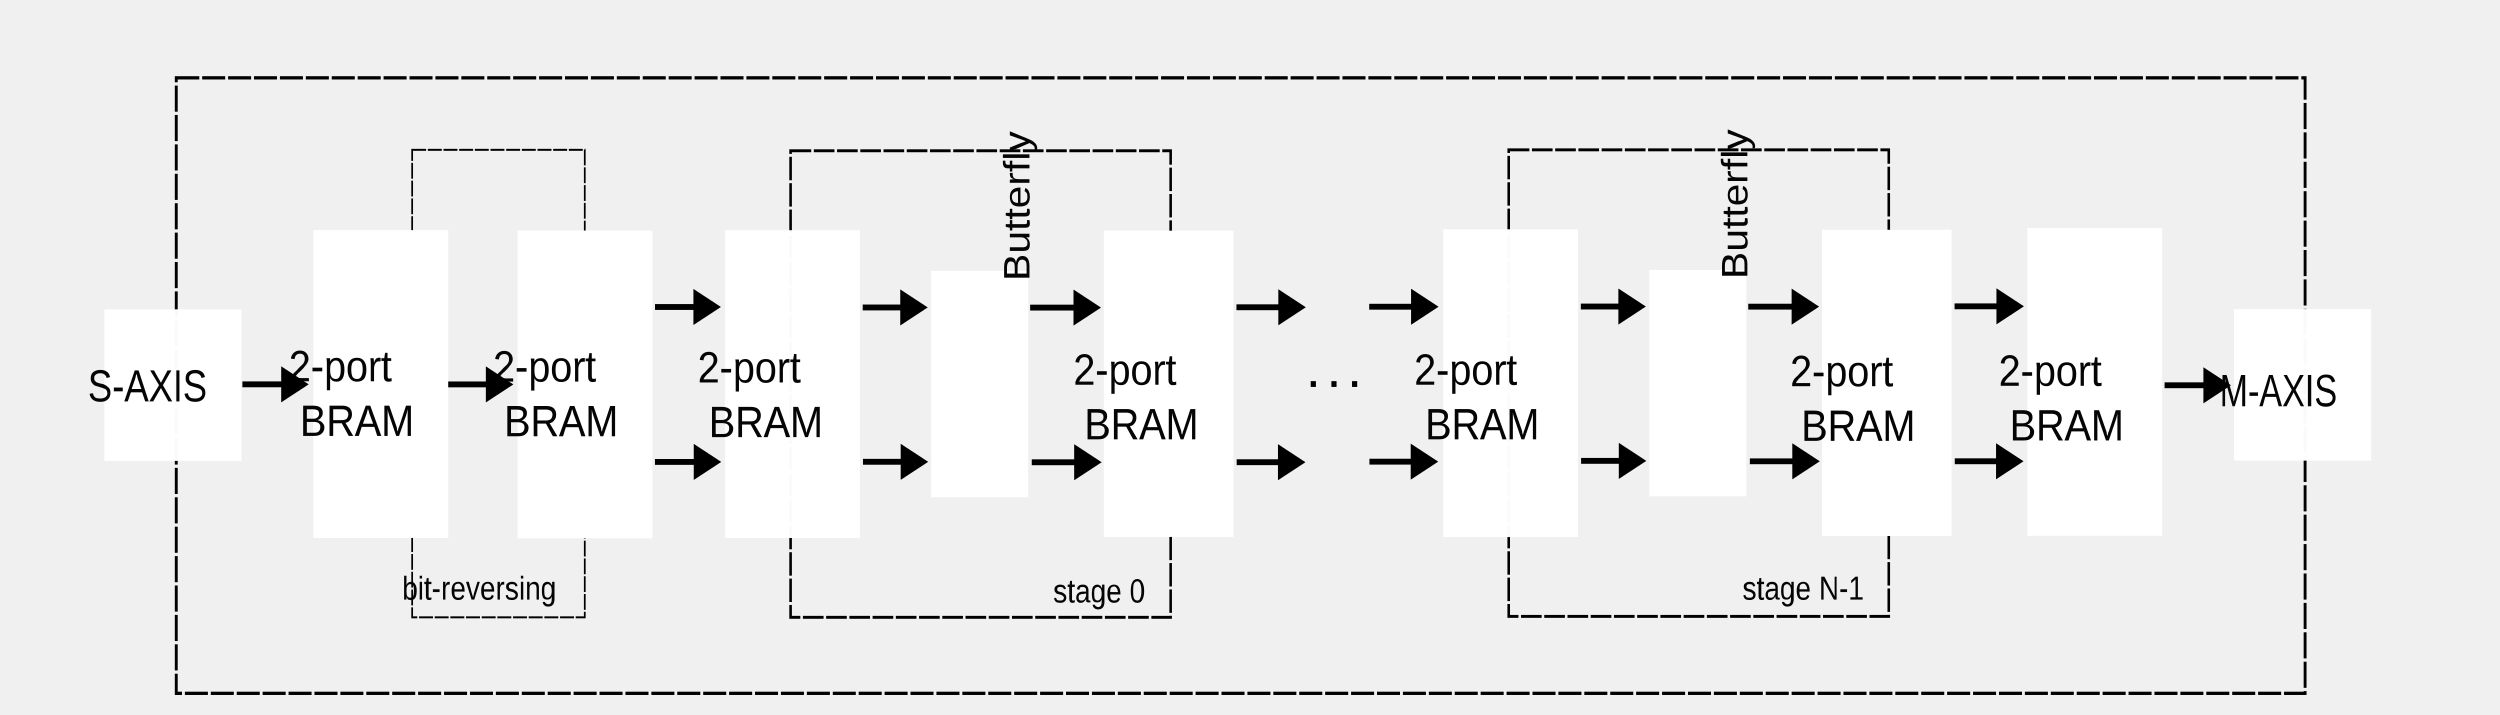
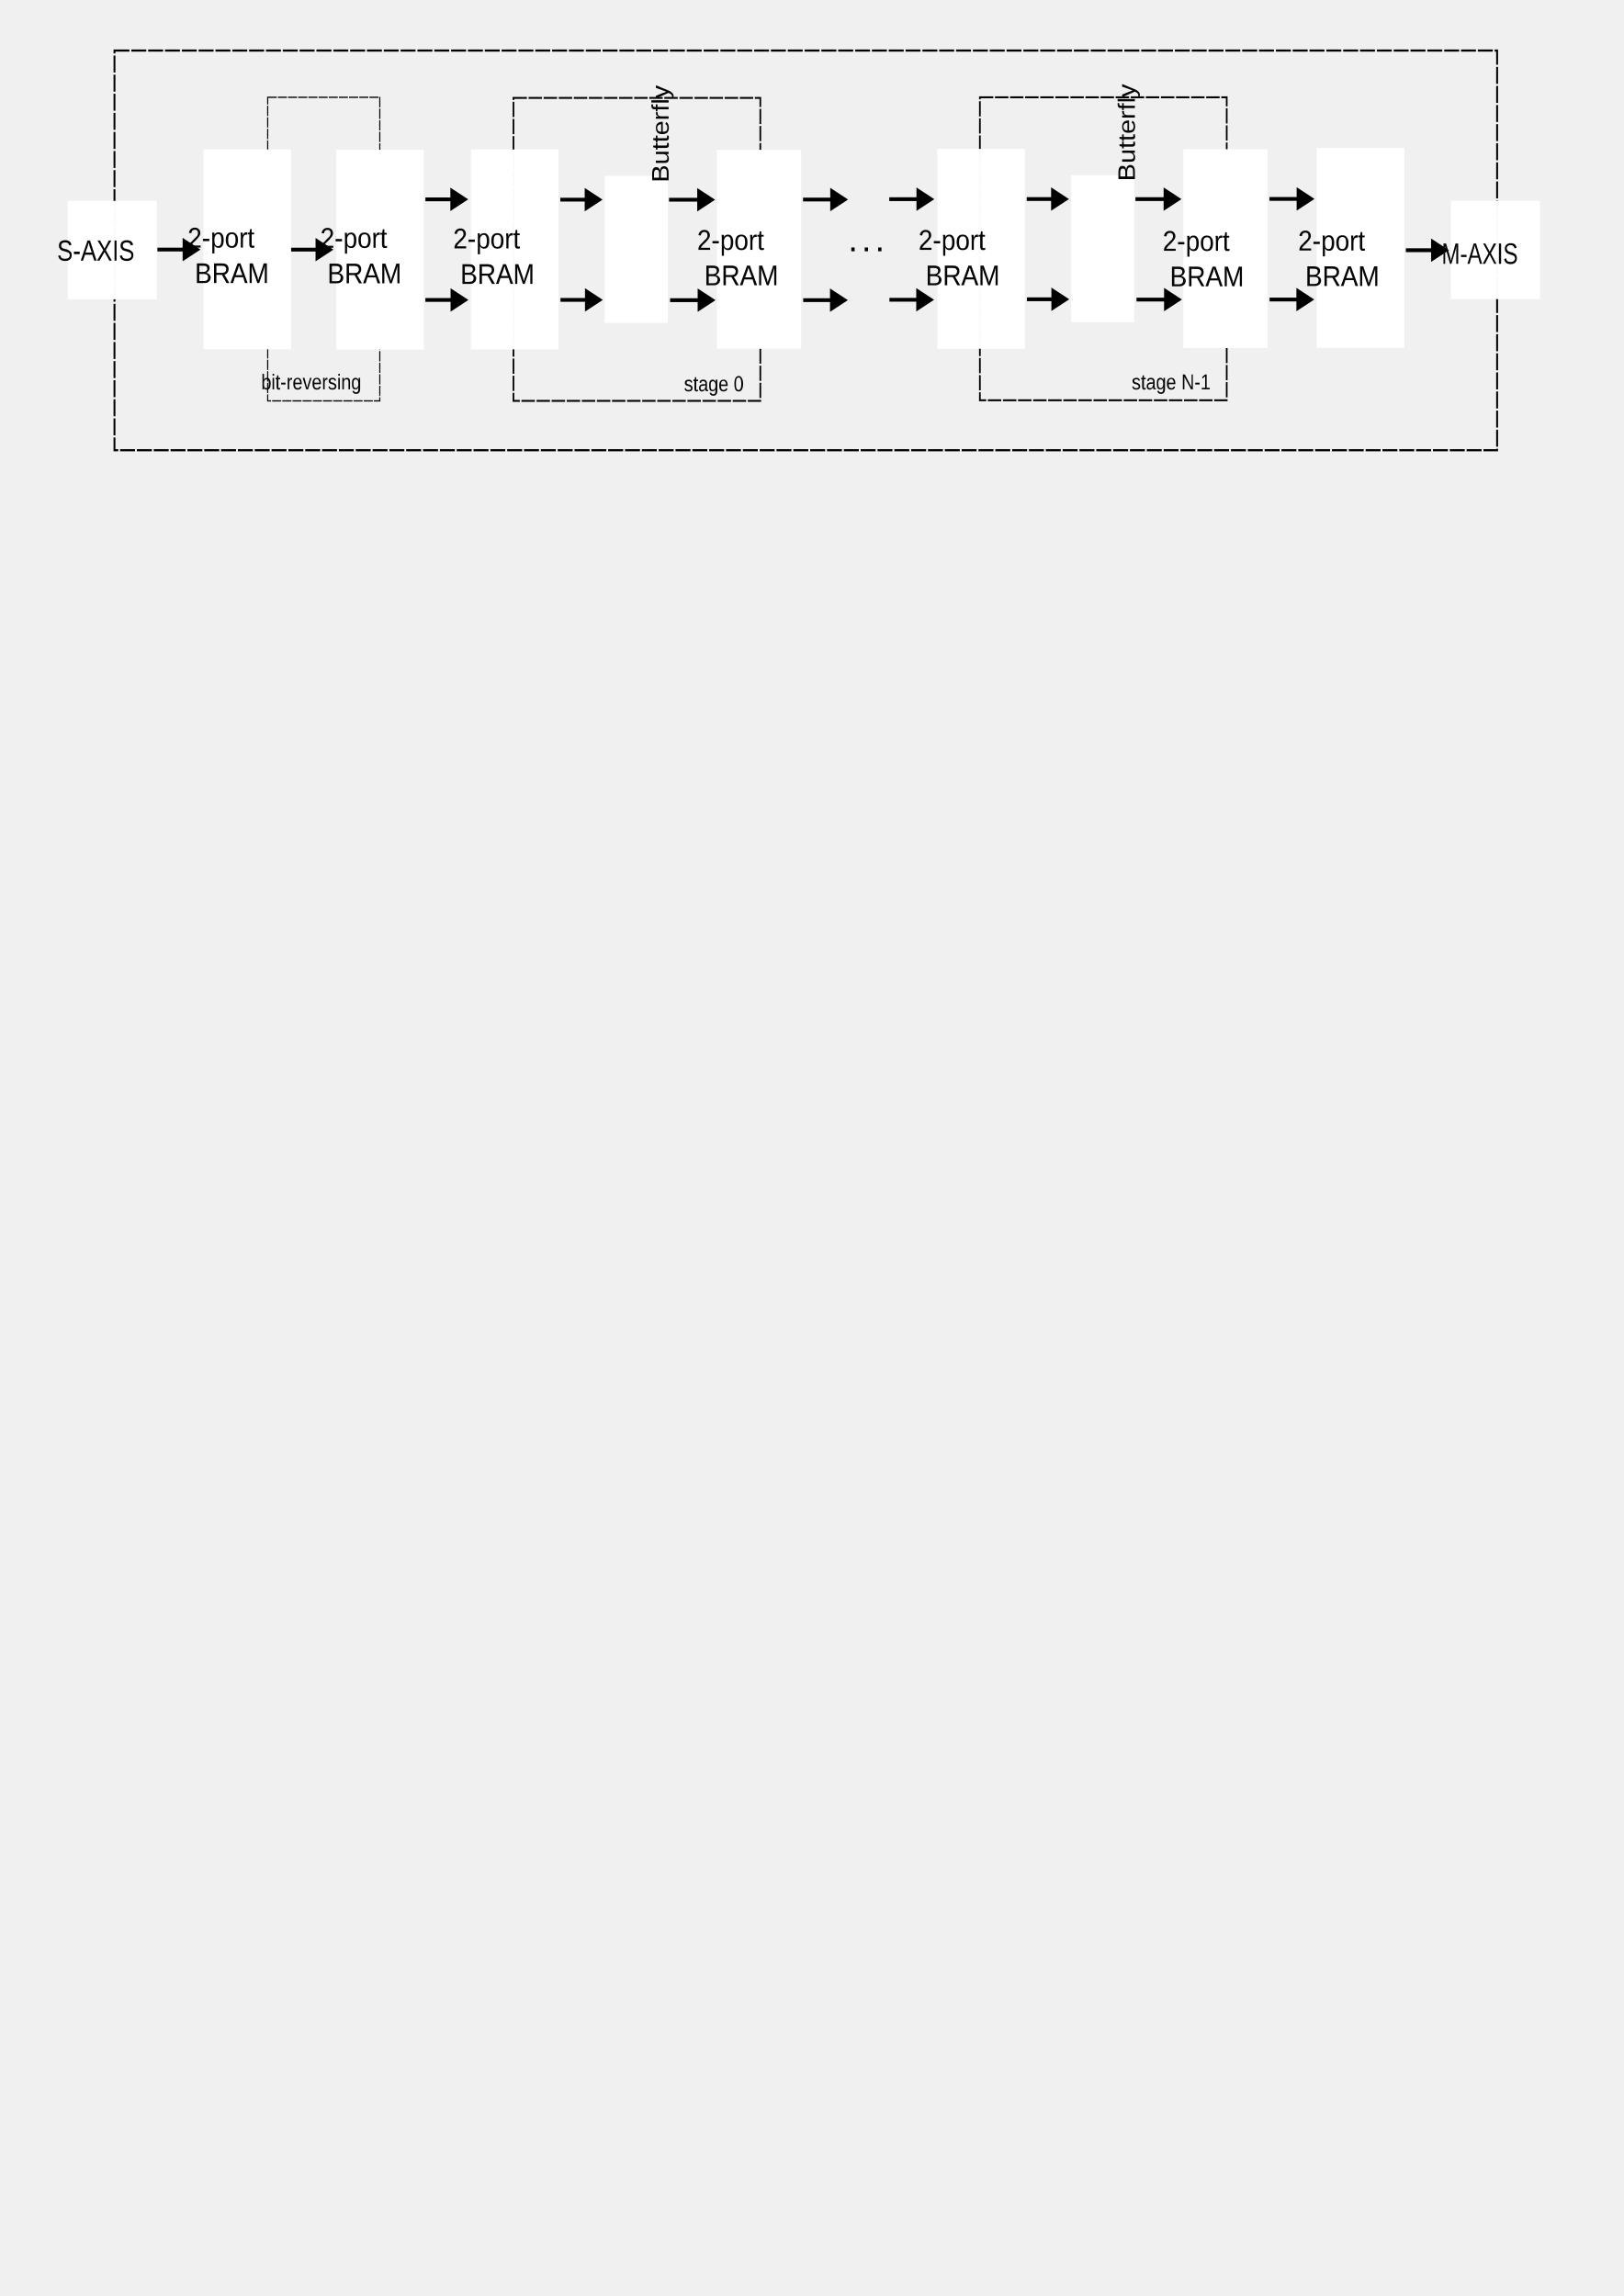
- <svg xmlns="http://www.w3.org/2000/svg" width="210mm" height="60mm" viewBox="0 0 210 60" version="1.1" id="svg5">
+ <svg xmlns="http://www.w3.org/2000/svg" width="210mm" height="297mm" viewBox="0 0 210 297" version="1.1" id="svg5">
  <defs id="defs2">
+     <linearGradient id="linearGradient38752">
+       <stop style="stop-color:#060606;stop-opacity:1;" offset="0" id="stop38750" />
+     </linearGradient>
+     <linearGradient id="linearGradient9792">
+       <stop style="stop-color:#535353;stop-opacity:1;" offset="0" id="stop9790" />
+     </linearGradient>
    <marker style="overflow:visible" id="TriangleStart" refX="0" refY="0" orient="auto-start-reverse" markerWidth="5.324" markerHeight="6.155" viewBox="0 0 5.324 6.155" preserveAspectRatio="xMidYMid">
      <path transform="scale(0.5)" style="fill:context-stroke;fill-rule:evenodd;stroke:context-stroke;stroke-width:1pt" d="M 5.77,0 -2.88,5 V -5 Z" id="path135" />
    </marker>
+     <linearGradient id="linearGradient2757">
+       <stop style="stop-color:#f7e5e5;stop-opacity:1;" offset="0" id="stop2755" />
+     </linearGradient>
    <marker style="overflow:visible" id="TriangleStart-2" refX="0" refY="0" orient="auto-start-reverse" markerWidth="5.324" markerHeight="6.155" viewBox="0 0 5.324 6.155" preserveAspectRatio="xMidYMid">
      <path transform="scale(0.5)" style="fill:context-stroke;fill-rule:evenodd;stroke:context-stroke;stroke-width:1pt" d="M 5.77,0 -2.88,5 V -5 Z" id="path135-7" />
    </marker>
    <marker style="overflow:visible" id="TriangleStart-0" refX="0" refY="0" orient="auto-start-reverse" markerWidth="5.324" markerHeight="6.155" viewBox="0 0 5.324 6.155" preserveAspectRatio="xMidYMid">
      <path transform="scale(0.5)" style="fill:context-stroke;fill-rule:evenodd;stroke:context-stroke;stroke-width:1pt" d="M 5.77,0 -2.88,5 V -5 Z" id="path135-5" />
    </marker>
    <marker style="overflow:visible" id="TriangleStart-03" refX="0" refY="0" orient="auto-start-reverse" markerWidth="5.324" markerHeight="6.155" viewBox="0 0 5.324 6.155" preserveAspectRatio="xMidYMid">
      <path transform="scale(0.5)" style="fill:context-stroke;fill-rule:evenodd;stroke:context-stroke;stroke-width:1pt" d="M 5.77,0 -2.88,5 V -5 Z" id="path135-8" />
    </marker>
    <marker style="overflow:visible" id="TriangleStart-7" refX="0" refY="0" orient="auto-start-reverse" markerWidth="5.324" markerHeight="6.155" viewBox="0 0 5.324 6.155" preserveAspectRatio="xMidYMid">
      <path transform="scale(0.5)" style="fill:context-stroke;fill-rule:evenodd;stroke:context-stroke;stroke-width:1pt" d="M 5.77,0 -2.88,5 V -5 Z" id="path135-9" />
    </marker>
    <marker style="overflow:visible" id="TriangleStart-0-3" refX="0" refY="0" orient="auto-start-reverse" markerWidth="5.324" markerHeight="6.155" viewBox="0 0 5.324 6.155" preserveAspectRatio="xMidYMid">
      <path transform="scale(0.5)" style="fill:context-stroke;fill-rule:evenodd;stroke:context-stroke;stroke-width:1pt" d="M 5.77,0 -2.88,5 V -5 Z" id="path135-5-6" />
    </marker>
    <marker style="overflow:visible" id="TriangleStart-2-1" refX="0" refY="0" orient="auto-start-reverse" markerWidth="5.324" markerHeight="6.155" viewBox="0 0 5.324 6.155" preserveAspectRatio="xMidYMid">
      <path transform="scale(0.5)" style="fill:context-stroke;fill-rule:evenodd;stroke:context-stroke;stroke-width:1pt" d="M 5.77,0 -2.88,5 V -5 Z" id="path135-7-1" />
    </marker>
    <marker style="overflow:visible" id="TriangleStart-03-6" refX="0" refY="0" orient="auto-start-reverse" markerWidth="5.324" markerHeight="6.155" viewBox="0 0 5.324 6.155" preserveAspectRatio="xMidYMid">
      <path transform="scale(0.5)" style="fill:context-stroke;fill-rule:evenodd;stroke:context-stroke;stroke-width:1pt" d="M 5.77,0 -2.88,5 V -5 Z" id="path135-8-1" />
    </marker>
    <marker style="overflow:visible" id="TriangleStart-7-4" refX="0" refY="0" orient="auto-start-reverse" markerWidth="5.324" markerHeight="6.155" viewBox="0 0 5.324 6.155" preserveAspectRatio="xMidYMid">
      <path transform="scale(0.5)" style="fill:context-stroke;fill-rule:evenodd;stroke:context-stroke;stroke-width:1pt" d="M 5.77,0 -2.88,5 V -5 Z" id="path135-9-2" />
    </marker>
    <marker style="overflow:visible" id="TriangleStart-2-1-1" refX="0" refY="0" orient="auto-start-reverse" markerWidth="5.324" markerHeight="6.155" viewBox="0 0 5.324 6.155" preserveAspectRatio="xMidYMid">
      <path transform="scale(0.5)" style="fill:context-stroke;fill-rule:evenodd;stroke:context-stroke;stroke-width:1pt" d="M 5.77,0 -2.88,5 V -5 Z" id="path135-7-1-9" />
    </marker>
    <marker style="overflow:visible" id="TriangleStart-09" refX="0" refY="0" orient="auto-start-reverse" markerWidth="5.324" markerHeight="6.155" viewBox="0 0 5.324 6.155" preserveAspectRatio="xMidYMid">
      <path transform="scale(0.5)" style="fill:context-stroke;fill-rule:evenodd;stroke:context-stroke;stroke-width:1pt" d="M 5.77,0 -2.88,5 V -5 Z" id="path135-1" />
    </marker>
    <marker style="overflow:visible" id="TriangleStart-2-4" refX="0" refY="0" orient="auto-start-reverse" markerWidth="5.324" markerHeight="6.155" viewBox="0 0 5.324 6.155" preserveAspectRatio="xMidYMid">
      <path transform="scale(0.5)" style="fill:context-stroke;fill-rule:evenodd;stroke:context-stroke;stroke-width:1pt" d="M 5.77,0 -2.88,5 V -5 Z" id="path135-7-9" />
    </marker>
    <marker style="overflow:visible" id="TriangleStart-7-7" refX="0" refY="0" orient="auto-start-reverse" markerWidth="5.324" markerHeight="6.155" viewBox="0 0 5.324 6.155" preserveAspectRatio="xMidYMid">
      <path transform="scale(0.5)" style="fill:context-stroke;fill-rule:evenodd;stroke:context-stroke;stroke-width:1pt" d="M 5.77,0 -2.88,5 V -5 Z" id="path135-9-9" />
    </marker>
    <marker style="overflow:visible" id="TriangleStart-0-3-8" refX="0" refY="0" orient="auto-start-reverse" markerWidth="5.324" markerHeight="6.155" viewBox="0 0 5.324 6.155" preserveAspectRatio="xMidYMid">
      <path transform="scale(0.5)" style="fill:context-stroke;fill-rule:evenodd;stroke:context-stroke;stroke-width:1pt" d="M 5.77,0 -2.88,5 V -5 Z" id="path135-5-6-3" />
    </marker>
    <marker style="overflow:visible" id="TriangleStart-2-1-16" refX="0" refY="0" orient="auto-start-reverse" markerWidth="5.324" markerHeight="6.155" viewBox="0 0 5.324 6.155" preserveAspectRatio="xMidYMid">
      <path transform="scale(0.5)" style="fill:context-stroke;fill-rule:evenodd;stroke:context-stroke;stroke-width:1pt" d="M 5.77,0 -2.88,5 V -5 Z" id="path135-7-1-5" />
    </marker>
    <marker style="overflow:visible" id="TriangleStart-03-6-6" refX="0" refY="0" orient="auto-start-reverse" markerWidth="5.324" markerHeight="6.155" viewBox="0 0 5.324 6.155" preserveAspectRatio="xMidYMid">
      <path transform="scale(0.5)" style="fill:context-stroke;fill-rule:evenodd;stroke:context-stroke;stroke-width:1pt" d="M 5.77,0 -2.88,5 V -5 Z" id="path135-8-1-6" />
    </marker>
    <marker style="overflow:visible" id="TriangleStart-03-7" refX="0" refY="0" orient="auto-start-reverse" markerWidth="5.324" markerHeight="6.155" viewBox="0 0 5.324 6.155" preserveAspectRatio="xMidYMid">
      <path transform="scale(0.5)" style="fill:context-stroke;fill-rule:evenodd;stroke:context-stroke;stroke-width:1pt" d="M 5.77,0 -2.88,5 V -5 Z" id="path135-8-9" />
    </marker>
    <marker style="overflow:visible" id="TriangleStart-03-7-9" refX="0" refY="0" orient="auto-start-reverse" markerWidth="5.324" markerHeight="6.155" viewBox="0 0 5.324 6.155" preserveAspectRatio="xMidYMid">
      <path transform="scale(0.5)" style="fill:context-stroke;fill-rule:evenodd;stroke:context-stroke;stroke-width:1pt" d="M 5.77,0 -2.88,5 V -5 Z" id="path135-8-9-6" />
    </marker>
    <marker style="overflow:visible" id="TriangleStart-03-7-9-2" refX="0" refY="0" orient="auto-start-reverse" markerWidth="5.324" markerHeight="6.155" viewBox="0 0 5.324 6.155" preserveAspectRatio="xMidYMid">
      <path transform="scale(0.5)" style="fill:context-stroke;fill-rule:evenodd;stroke:context-stroke;stroke-width:1pt" d="M 5.77,0 -2.88,5 V -5 Z" id="path135-8-9-6-5" />
    </marker>
  </defs>
  <g id="layer1" transform="matrix(2.168224,0,0,2.460337,-19.5929,-130.4334)">
    <rect style="fill:none;fill-opacity:0.337;stroke:#000000;stroke-width:0.067;stroke-dasharray:0.54, 0.067;stroke-dashoffset:0;stroke-opacity:1" id="rect9493-4" width="6.687" height="15.961" x="25.004" y="58.13" />
    <rect style="fill:none;fill-opacity:0.337;stroke:#000000;stroke-width:0.1;stroke-dasharray:0.8, 0.1;stroke-dashoffset:0;stroke-opacity:1" id="rect9493" width="14.724" height="15.929" x="39.665" y="58.162" />
    <rect style="fill:none;fill-opacity:0.337;stroke:#000000;stroke-width:0.112;stroke-dasharray:0.892, 0.112;stroke-dashoffset:0;stroke-opacity:1" id="rect9493-1" width="82.474" height="21.014" x="15.865" y="55.672" />
    <rect style="mix-blend-mode:screen;fill:#ffffff;fill-opacity:1;stroke:#000000;stroke-width:0.151;stroke-dasharray:none;stroke-opacity:1" id="rect5265-0-7" width="5.375" height="10.66" x="87.502" y="60.722" />
    <rect style="mix-blend-mode:screen;fill:#ffffff;fill-opacity:1;stroke:#000000;stroke-width:0.151;stroke-dasharray:none;stroke-opacity:1" id="rect5265-7" width="3.912" height="7.881" x="45.034" y="62.186" />
    <path style="fill:none;fill-opacity:0.337;stroke:#000000;stroke-width:0.2;stroke-dasharray:none;stroke-opacity:1;marker-end:url(#TriangleStart)" d="m 42.459,63.511 c 1.809,0 1.809,0 1.809,0" id="path7638" />
    <path style="fill:none;fill-opacity:0.337;stroke:#000000;stroke-width:0.2;stroke-dasharray:none;stroke-opacity:1;marker-end:url(#TriangleStart-0)" d="m 34.412,63.495 c 1.843,0 1.843,0 1.843,0" id="path7638-1" />
    <path style="fill:none;fill-opacity:0.337;stroke:#000000;stroke-width:0.2;stroke-dasharray:none;stroke-opacity:1;marker-end:url(#TriangleStart-2)" d="m 42.469,68.782 c 1.816,0 1.816,0 1.816,0" id="path7638-5" />
    <path style="fill:none;fill-opacity:0.337;stroke:#000000;stroke-width:0.2;stroke-dasharray:none;stroke-opacity:1;marker-end:url(#TriangleStart-03)" d="m 34.41,68.785 c 1.858,0 1.858,0 1.858,0" id="path7638-0" />
    <path style="fill:none;fill-opacity:0.337;stroke:#000000;stroke-width:0.2;stroke-dasharray:none;stroke-opacity:1;marker-end:url(#TriangleStart-03-7)" d="m 26.356,66.139 c 1.858,0 1.858,0 1.858,0" id="path7638-0-3" />
    <path style="fill:none;fill-opacity:0.337;stroke:#000000;stroke-width:0.2;stroke-dasharray:none;stroke-opacity:1;marker-end:url(#TriangleStart-03-7-9)" d="m 18.427,66.136 c 1.858,0 1.858,0 1.858,0" id="path7638-0-3-5" />
    <path style="fill:none;fill-opacity:0.337;stroke:#000000;stroke-width:0.2;stroke-dasharray:none;stroke-opacity:1;marker-end:url(#TriangleStart-03-7-9-2)" d="m 92.896,66.169 c 1.858,0 1.858,0 1.858,0" id="path7638-0-3-5-7" />
    <path style="fill:none;fill-opacity:0.337;stroke:#000000;stroke-width:0.2;stroke-dasharray:none;stroke-opacity:1;marker-end:url(#TriangleStart-7)" d="m 56.938,63.505 c 1.977,0 1.977,0 1.977,0" id="path7638-7" />
    <path style="fill:none;fill-opacity:0.337;stroke:#000000;stroke-width:0.2;stroke-dasharray:none;stroke-opacity:1;marker-end:url(#TriangleStart-0-3)" d="m 48.945,63.516 c 2.035,0 2.035,0 2.035,0" id="path7638-1-6" />
    <path style="fill:none;fill-opacity:0.337;stroke:#000000;stroke-width:0.2;stroke-dasharray:none;stroke-opacity:1;marker-end:url(#TriangleStart-2-1)" d="m 56.947,68.795 c 1.954,0 1.954,0 1.954,0" id="path7638-5-2" />
    <path style="fill:none;fill-opacity:0.337;stroke:#000000;stroke-width:0.2;stroke-dasharray:none;stroke-opacity:1;marker-end:url(#TriangleStart-03-6)" d="m 49.008,68.796 c 1.998,0 1.998,0 1.998,0" id="path7638-0-0" />
    <rect style="mix-blend-mode:screen;fill:#ffffff;fill-opacity:1;stroke:#000000;stroke-width:0.151;stroke-dasharray:none;stroke-opacity:1" id="rect5265-2" width="5.172" height="10.604" x="51.726" y="60.815" />
    <rect style="mix-blend-mode:screen;fill:#fafafa;fill-opacity:1;stroke:#000000;stroke-width:0.151;stroke-dasharray:none;stroke-opacity:1" id="rect5265" width="5.375" height="10.66" x="37.051" y="60.798" />
    <rect style="mix-blend-mode:screen;fill:#fafafa;fill-opacity:1;stroke:#000000;stroke-width:0.107;stroke-dasharray:none;stroke-opacity:1" id="rect5265-4" width="5.42" height="5.281" x="13.024" y="63.523" />
    <path style="fill:none;fill-opacity:0.337;stroke:#000000;stroke-width:0.2;stroke-dasharray:none;stroke-opacity:1;marker-end:url(#TriangleStart-7-4)" d="m 62.081,63.487 c 1.977,0 1.977,0 1.977,0" id="path7638-7-2" />
    <path style="fill:none;fill-opacity:0.337;stroke:#000000;stroke-width:0.2;stroke-dasharray:none;stroke-opacity:1;marker-end:url(#TriangleStart-2-1-1)" d="m 62.09,68.776 c 1.954,0 1.954,0 1.954,0" id="path7638-5-2-3" />
    <path style="fill:none;fill-opacity:0.337;stroke:#000000;stroke-width:0.2;stroke-dasharray:0.2, 0.6;stroke-dashoffset:0;stroke-opacity:1" d="m 59.816,66.126 c 1.954,0 1.954,0 1.954,0" id="path7638-5-2-3-7" />
    <rect style="fill:none;fill-opacity:0.337;stroke:#000000;stroke-width:0.1;stroke-dasharray:0.8, 0.1;stroke-dashoffset:0;stroke-opacity:1" id="rect9493-5" width="14.724" height="15.929" x="67.486" y="58.13" />
    <rect style="mix-blend-mode:screen;fill:#ffffff;fill-opacity:1;stroke:#000000;stroke-width:0.151;stroke-dasharray:none;stroke-opacity:1" id="rect5265-7-0" width="3.912" height="7.881" x="72.855" y="62.154" />
    <path style="fill:none;fill-opacity:0.337;stroke:#000000;stroke-width:0.2;stroke-dasharray:none;stroke-opacity:1;marker-end:url(#TriangleStart-09)" d="m 70.28,63.48 c 1.809,0 1.809,0 1.809,0" id="path7638-2" />
    <path style="fill:none;fill-opacity:0.337;stroke:#000000;stroke-width:0.2;stroke-dasharray:none;stroke-opacity:1;marker-end:url(#TriangleStart-2-4)" d="m 70.29,68.75 c 1.816,0 1.816,0 1.816,0" id="path7638-5-5" />
    <path style="fill:none;fill-opacity:0.337;stroke:#000000;stroke-width:0.2;stroke-dasharray:none;stroke-opacity:1;marker-end:url(#TriangleStart-7-7)" d="m 84.759,63.473 c 1.977,0 1.977,0 1.977,0" id="path7638-7-4" />
    <path style="fill:none;fill-opacity:0.337;stroke:#000000;stroke-width:0.2;stroke-dasharray:none;stroke-opacity:1;marker-end:url(#TriangleStart-0-3-8)" d="m 76.766,63.484 c 2.035,0 2.035,0 2.035,0" id="path7638-1-6-9" />
    <path style="fill:none;fill-opacity:0.337;stroke:#000000;stroke-width:0.2;stroke-dasharray:none;stroke-opacity:1;marker-end:url(#TriangleStart-2-1-16)" d="m 84.767,68.763 c 1.954,0 1.954,0 1.954,0" id="path7638-5-2-2" />
    <path style="fill:none;fill-opacity:0.337;stroke:#000000;stroke-width:0.2;stroke-dasharray:none;stroke-opacity:1;marker-end:url(#TriangleStart-03-6-6)" d="m 76.829,68.764 c 1.998,0 1.998,0 1.998,0" id="path7638-0-0-6" />
    <rect style="mix-blend-mode:screen;fill:#ffffff;fill-opacity:1;stroke:#000000;stroke-width:0.151;stroke-dasharray:none;stroke-opacity:1" id="rect5265-2-6" width="5.172" height="10.604" x="79.547" y="60.784" />
    <rect style="mix-blend-mode:screen;fill:#fafafa;fill-opacity:1;stroke:#000000;stroke-width:0.151;stroke-dasharray:none;stroke-opacity:1" id="rect5265-6" width="5.375" height="10.66" x="64.871" y="60.767" />
    <text xml:space="preserve" style="font-style:normal;font-variant:normal;font-weight:normal;font-stretch:normal;font-size:1.511px;font-family:Arial;-inkscape-font-specification:Arial;text-align:center;writing-mode:lr-tb;text-anchor:middle;opacity:0.98;fill:#000000;fill-opacity:1;stroke:#000000;stroke-width:0.952;stroke-linecap:butt;stroke-miterlimit:3.9;stroke-dasharray:none;stroke-dashoffset:0;stroke-opacity:0;paint-order:fill markers stroke" x="39.259" y="66.93" id="text20639" transform="scale(1.012959,0.9872067)">
      <tspan id="tspan20637" style="fill:#000000;fill-opacity:1;stroke:#000000;stroke-width:0.952;stroke-opacity:0" x="39.259" y="66.93">2-port </tspan>
      <tspan style="fill:#000000;fill-opacity:1;stroke:#000000;stroke-width:0.952;stroke-opacity:0" x="39.259" y="68.819" id="tspan24173">BRAM</tspan>
    </text>
    <text xml:space="preserve" style="font-style:normal;font-variant:normal;font-weight:normal;font-stretch:normal;font-size:1.511px;font-family:Arial;-inkscape-font-specification:Arial;text-align:center;writing-mode:lr-tb;text-anchor:middle;opacity:0.98;fill:#000000;fill-opacity:1;stroke:#000000;stroke-width:0.952;stroke-linecap:butt;stroke-miterlimit:3.9;stroke-dasharray:none;stroke-dashoffset:0;stroke-opacity:0;paint-order:fill markers stroke" x="53.624" y="67.006" id="text20639-5" transform="scale(1.012959,0.9872067)">
      <tspan id="tspan20637-1" style="fill:#000000;fill-opacity:1;stroke:#000000;stroke-width:0.952;stroke-opacity:0" x="53.624" y="67.006">2-port </tspan>
      <tspan style="fill:#000000;fill-opacity:1;stroke:#000000;stroke-width:0.952;stroke-opacity:0" x="53.624" y="68.895" id="tspan24173-7">BRAM</tspan>
    </text>
    <text xml:space="preserve" style="font-style:normal;font-variant:normal;font-weight:normal;font-stretch:normal;font-size:1.511px;font-family:Arial;-inkscape-font-specification:Arial;text-align:center;writing-mode:lr-tb;text-anchor:middle;opacity:0.98;fill:#000000;fill-opacity:1;stroke:#000000;stroke-width:0.952;stroke-linecap:butt;stroke-miterlimit:3.9;stroke-dasharray:none;stroke-dashoffset:0;stroke-opacity:0;paint-order:fill markers stroke" x="66.66" y="67.006" id="text20639-8" transform="scale(1.012959,0.9872067)">
      <tspan id="tspan20637-7" style="fill:#000000;fill-opacity:1;stroke:#000000;stroke-width:0.952;stroke-opacity:0" x="66.66" y="67.006">2-port </tspan>
      <tspan style="fill:#000000;fill-opacity:1;stroke:#000000;stroke-width:0.952;stroke-opacity:0" x="66.66" y="68.895" id="tspan24173-1">BRAM</tspan>
    </text>
    <text xml:space="preserve" style="font-style:normal;font-variant:normal;font-weight:normal;font-stretch:normal;font-size:1.511px;font-family:Arial;-inkscape-font-specification:Arial;text-align:center;writing-mode:lr-tb;text-anchor:middle;opacity:0.98;fill:#000000;fill-opacity:1;stroke:#000000;stroke-width:0.952;stroke-linecap:butt;stroke-miterlimit:3.9;stroke-dasharray:none;stroke-dashoffset:0;stroke-opacity:0;paint-order:fill markers stroke" x="81.04" y="67.059" id="text20639-9" transform="scale(1.012959,0.9872067)">
      <tspan id="tspan20637-3" style="fill:#000000;fill-opacity:1;stroke:#000000;stroke-width:0.952;stroke-opacity:0" x="81.04" y="67.059">2-port </tspan>
      <tspan style="fill:#000000;fill-opacity:1;stroke:#000000;stroke-width:0.952;stroke-opacity:0" x="81.04" y="68.948" id="tspan24173-6">BRAM</tspan>
    </text>
    <text xml:space="preserve" style="font-style:normal;font-variant:normal;font-weight:normal;font-stretch:normal;font-size:1.511px;font-family:Arial;-inkscape-font-specification:Arial;text-align:center;writing-mode:lr-tb;text-anchor:middle;opacity:0.98;fill:#000000;fill-opacity:1;stroke:#000000;stroke-width:0.952;stroke-linecap:butt;stroke-miterlimit:3.9;stroke-dasharray:none;stroke-dashoffset:0;stroke-opacity:0;paint-order:fill markers stroke" x="89.015" y="67.044" id="text20639-3" transform="scale(1.012959,0.9872067)">
      <tspan id="tspan20637-2" style="fill:#000000;fill-opacity:1;stroke:#000000;stroke-width:0.952;stroke-opacity:0" x="89.015" y="67.044">2-port </tspan>
      <tspan style="fill:#000000;fill-opacity:1;stroke:#000000;stroke-width:0.952;stroke-opacity:0" x="89.015" y="68.933" id="tspan24173-62">BRAM</tspan>
    </text>
    <rect style="mix-blend-mode:screen;fill:#ffffff;fill-opacity:1;stroke:#000000;stroke-width:0.151;stroke-dasharray:none;stroke-opacity:1" id="rect5265-0" width="5.375" height="10.66" x="29.013" y="60.809" />
    <text xml:space="preserve" style="font-style:normal;font-variant:normal;font-weight:normal;font-stretch:normal;font-size:1.511px;font-family:Arial;-inkscape-font-specification:Arial;text-align:center;writing-mode:lr-tb;text-anchor:middle;opacity:0.98;fill:#000000;fill-opacity:1;stroke:#000000;stroke-width:0.952;stroke-linecap:butt;stroke-miterlimit:3.9;stroke-dasharray:none;stroke-dashoffset:0;stroke-opacity:0;paint-order:fill markers stroke" x="31.433" y="66.9" id="text20639-34" transform="scale(1.012959,0.9872067)">
      <tspan id="tspan20637-6" style="fill:#000000;fill-opacity:1;stroke:#000000;stroke-width:0.952;stroke-opacity:0" x="31.433" y="66.9">2-port </tspan>
      <tspan style="fill:#000000;fill-opacity:1;stroke:#000000;stroke-width:0.952;stroke-opacity:0" x="31.433" y="68.789" id="tspan24173-5">BRAM</tspan>
    </text>
    <rect style="mix-blend-mode:screen;fill:#ffffff;fill-opacity:1;stroke:#000000;stroke-width:0.151;stroke-dasharray:none;stroke-opacity:1" id="rect5265-0-6" width="5.375" height="10.66" x="21.101" y="60.796" />
    <text xml:space="preserve" style="font-style:normal;font-variant:normal;font-weight:normal;font-stretch:normal;font-size:1.511px;font-family:Arial;-inkscape-font-specification:Arial;text-align:center;writing-mode:lr-tb;text-anchor:middle;opacity:0.98;fill:#000000;fill-opacity:1;stroke:#000000;stroke-width:0.952;stroke-linecap:butt;stroke-miterlimit:3.9;stroke-dasharray:none;stroke-dashoffset:0;stroke-opacity:0;paint-order:fill markers stroke" x="23.622" y="66.887" id="text20639-34-1" transform="scale(1.012959,0.9872067)">
      <tspan id="tspan20637-6-5" style="fill:#000000;fill-opacity:1;stroke:#000000;stroke-width:0.952;stroke-opacity:0" x="23.622" y="66.887">2-port </tspan>
      <tspan style="fill:#000000;fill-opacity:1;stroke:#000000;stroke-width:0.952;stroke-opacity:0" x="23.622" y="68.776" id="tspan24173-5-3">BRAM</tspan>
    </text>
    <text xml:space="preserve" style="font-style:normal;font-variant:normal;font-weight:normal;font-stretch:normal;font-size:1.467px;font-family:Arial;-inkscape-font-specification:Arial;text-align:center;writing-mode:lr-tb;text-anchor:middle;opacity:0.98;fill:#000000;fill-opacity:1;stroke:#000000;stroke-width:0.924;stroke-linecap:butt;stroke-miterlimit:3.9;stroke-dasharray:none;stroke-dashoffset:0;stroke-opacity:0;paint-order:fill markers stroke" x="16.395" y="64.011" id="text20639-34-1-2" transform="scale(0.9594354,1.04228)">
      <tspan style="fill:#000000;fill-opacity:1;stroke:#000000;stroke-width:0.924;stroke-opacity:0" x="16.395" y="64.011" id="tspan24173-5-3-2">S-AXIS</tspan>
    </text>
    <rect style="mix-blend-mode:screen;fill:#fafafa;fill-opacity:1;stroke:#000000;stroke-width:0.107;stroke-dasharray:none;stroke-opacity:1" id="rect5265-4-8" width="5.42" height="5.281" x="95.531" y="63.514" />
    <text xml:space="preserve" style="font-style:normal;font-variant:normal;font-weight:normal;font-stretch:normal;font-size:1.435px;font-family:Arial;-inkscape-font-specification:Arial;text-align:center;writing-mode:lr-tb;text-anchor:middle;opacity:0.98;fill:#000000;fill-opacity:1;stroke:#000000;stroke-width:0.904;stroke-linecap:butt;stroke-miterlimit:3.9;stroke-dasharray:none;stroke-dashoffset:0;stroke-opacity:0;paint-order:fill markers stroke" x="106.471" y="61.703" id="text20639-34-1-2-3" transform="scale(0.9225244,1.083982)">
      <tspan style="fill:#000000;fill-opacity:1;stroke:#000000;stroke-width:0.904;stroke-opacity:0" x="106.471" y="61.703" id="tspan24173-5-3-2-4">M-AXIS</tspan>
    </text>
    <text xml:space="preserve" style="font-style:normal;font-variant:normal;font-weight:normal;font-stretch:normal;font-size:1.511px;font-family:Arial;-inkscape-font-specification:Arial;text-align:center;writing-mode:vertical-lr;direction:rtl;text-anchor:middle;opacity:0.98;fill:#000000;fill-opacity:1;stroke:#000000;stroke-width:0.952;stroke-linecap:butt;stroke-miterlimit:3.9;stroke-dasharray:none;stroke-dashoffset:0;stroke-opacity:0;paint-order:fill markers stroke" x="46.227" y="66.847" id="text20639-2" transform="scale(1.012959,0.9872067)">
      <tspan style="font-size:1.411px;writing-mode:vertical-lr;direction:rtl;fill:#000000;fill-opacity:1;stroke:#000000;stroke-width:0.952;stroke-opacity:0" x="46.227" y="66.847" id="tspan24173-12">Butterfly</tspan>
      <tspan style="writing-mode:vertical-lr;direction:rtl;fill:#000000;fill-opacity:1;stroke:#000000;stroke-width:0.952;stroke-opacity:0" x="48.116" y="66.847" id="tspan24314" />
    </text>
    <text xml:space="preserve" style="font-style:normal;font-variant:normal;font-weight:normal;font-stretch:normal;font-size:1.511px;font-family:Arial;-inkscape-font-specification:Arial;text-align:center;writing-mode:vertical-lr;text-anchor:middle;opacity:0.98;fill:#000000;fill-opacity:1;stroke:#000000;stroke-width:0.952;stroke-linecap:butt;stroke-miterlimit:3.9;stroke-dasharray:none;stroke-dashoffset:0;stroke-opacity:0;paint-order:fill markers stroke" x="73.684" y="66.778" id="text20639-2-3" transform="scale(1.012959,0.9872067)">
      <tspan style="font-size:1.411px;writing-mode:vertical-lr;fill:#000000;fill-opacity:1;stroke:#000000;stroke-width:0.952;stroke-opacity:0" x="73.684" y="66.778" id="tspan24173-12-0">Butterfly</tspan>
      <tspan style="writing-mode:vertical-lr;fill:#000000;fill-opacity:1;stroke:#000000;stroke-width:0.952;stroke-opacity:0" x="75.573" y="66.778" id="tspan24314-3" />
    </text>
    <text xml:space="preserve" style="font-style:normal;font-variant:normal;font-weight:normal;font-stretch:normal;font-size:1.11px;font-family:Arial;-inkscape-font-specification:Arial;text-align:center;writing-mode:lr-tb;text-anchor:middle;opacity:0.98;fill:#000000;fill-opacity:1;stroke:#000000;stroke-width:0.699;stroke-linecap:butt;stroke-miterlimit:3.9;stroke-dasharray:none;stroke-dashoffset:0;stroke-opacity:0;paint-order:fill markers stroke" x="53.586" y="71.922" id="text20639-33" transform="scale(0.9774494,1.023071)">
      <tspan style="fill:#000000;fill-opacity:1;stroke:#000000;stroke-width:0.699;stroke-opacity:0" x="53.586" y="71.922" id="tspan24173-8">stage 0</tspan>
    </text>
    <text xml:space="preserve" style="font-style:normal;font-variant:normal;font-weight:normal;font-stretch:normal;font-size:1.11px;font-family:Arial;-inkscape-font-specification:Arial;text-align:center;writing-mode:lr-tb;text-anchor:middle;opacity:0.98;fill:#000000;fill-opacity:1;stroke:#000000;stroke-width:0.699;stroke-linecap:butt;stroke-miterlimit:3.9;stroke-dasharray:none;stroke-dashoffset:0;stroke-opacity:0;paint-order:fill markers stroke" x="81.492" y="71.831" id="text20639-33-3" transform="scale(0.9774494,1.023071)">
      <tspan style="fill:#000000;fill-opacity:1;stroke:#000000;stroke-width:0.699;stroke-opacity:0" x="81.492" y="71.831" id="tspan24173-8-0">stage N-1</tspan>
    </text>
    <text xml:space="preserve" style="font-style:normal;font-variant:normal;font-weight:normal;font-stretch:normal;font-size:1.11px;font-family:Arial;-inkscape-font-specification:Arial;text-align:center;writing-mode:lr-tb;text-anchor:middle;opacity:0.98;fill:#000000;fill-opacity:1;stroke:#000000;stroke-width:0.699;stroke-linecap:butt;stroke-miterlimit:3.9;stroke-dasharray:none;stroke-dashoffset:0;stroke-opacity:0;paint-order:fill markers stroke" x="29.011" y="71.831" id="text20639-33-8" transform="scale(0.9774494,1.023071)">
      <tspan style="fill:#000000;fill-opacity:1;stroke:#000000;stroke-width:0.699;stroke-opacity:0" x="29.011" y="71.831" id="tspan24173-8-02">bit-reversing</tspan>
    </text>
  </g>
</svg>
